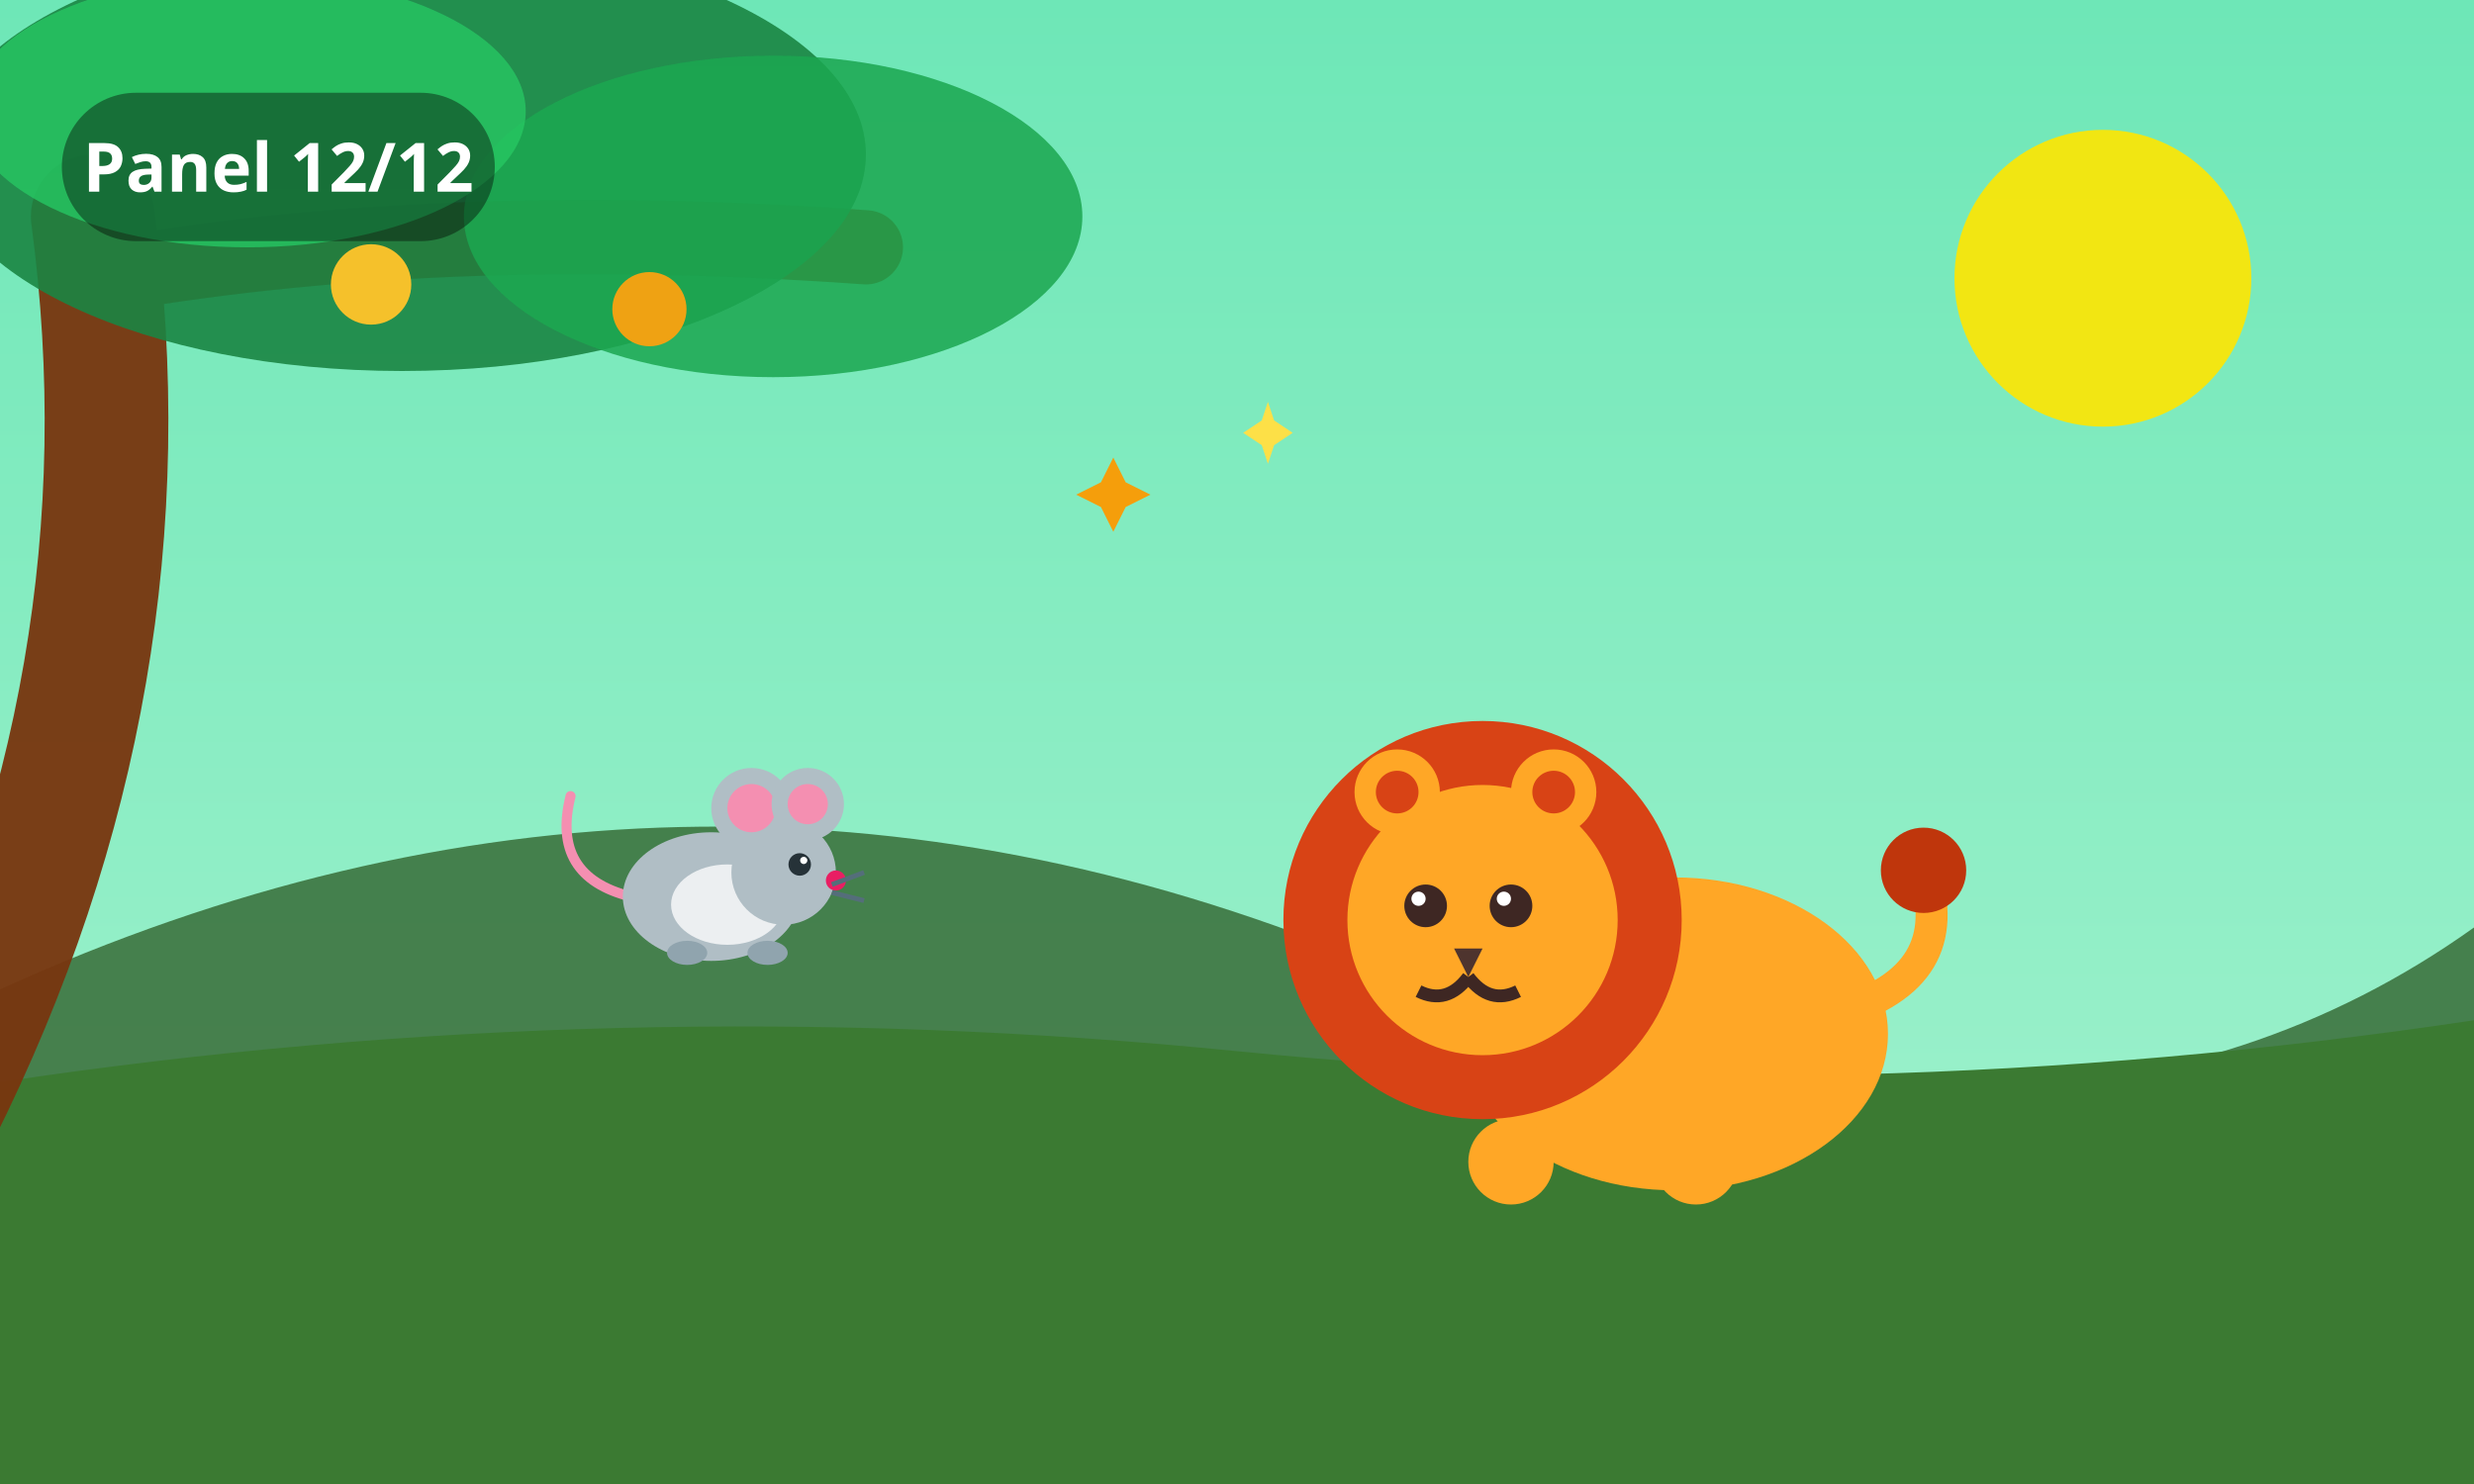
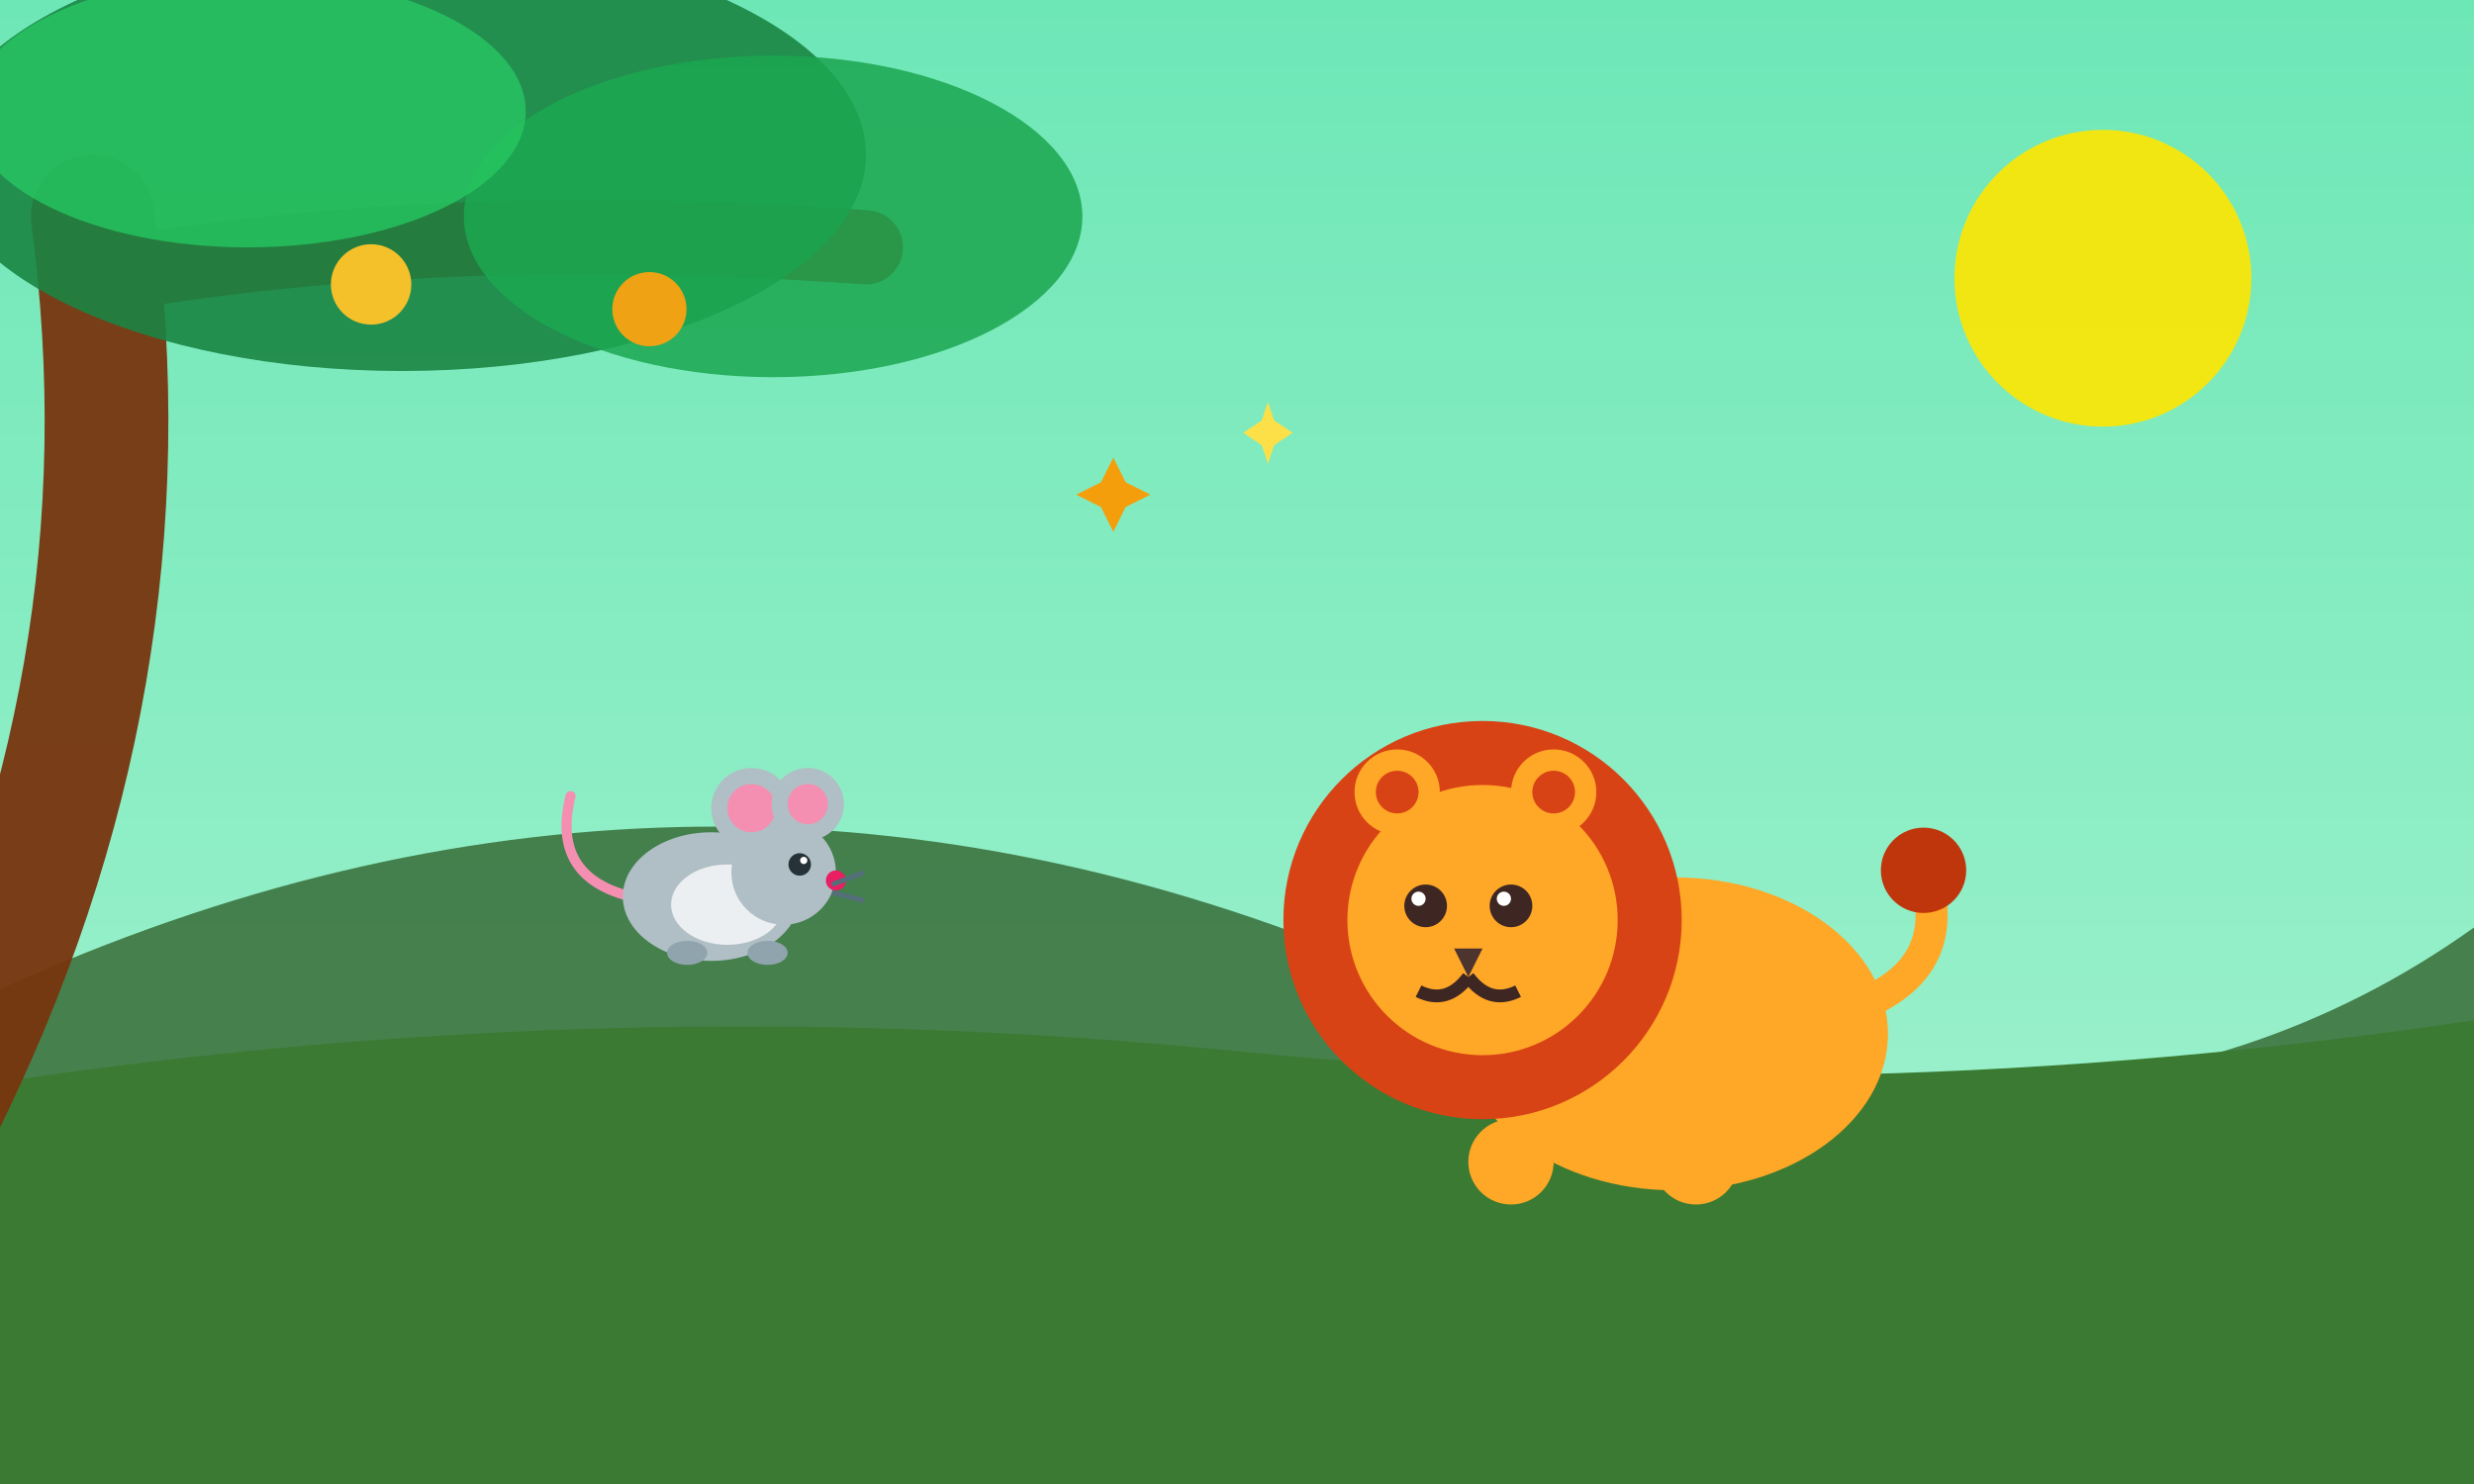
<svg xmlns="http://www.w3.org/2000/svg" viewBox="0 0 400 240" class="story-svg-canvas">
  <defs>
    <linearGradient id="skyGrad_11" x1="0%" y1="0%" x2="0%" y2="100%">
      <stop offset="0%" stop-color="#6ee7b7" />
      <stop offset="100%" stop-color="#a7f3d0" />
    </linearGradient>
  </defs>
  <rect width="400" height="240" fill="url(#skyGrad_11)" />
  <circle cx="340" cy="45" r="24" fill="#FFE600" opacity="0.9" />
  <path d="M 0 160 Q 110 110 220 155 T 400 150 L 400 240 L 0 240 Z" fill="#2B5B24" opacity="0.75" />
  <path d="M 0 175 Q 100 160 200 170 T 400 165 L 400 240 L 0 240 Z" fill="#3B7A32" />
  <g opacity="0.95">
    <path d="M-10 180 Q25 110 15 35" stroke="#78350F" stroke-width="20" fill="none" stroke-linecap="round" />
    <path d="M15 45 Q70 35 140 40" stroke="#78350F" stroke-width="12" fill="none" stroke-linecap="round" />
    <ellipse cx="65" cy="25" rx="75" ry="35" fill="#15803D" opacity="0.9" />
    <ellipse cx="125" cy="35" rx="50" ry="26" fill="#16A34A" opacity="0.85" />
    <ellipse cx="40" cy="18" rx="45" ry="22" fill="#22C55E" opacity="0.8" />
    <circle cx="60" cy="46" r="6.5" fill="#FBBF24" />
    <circle cx="105" cy="50" r="6" fill="#F59E0B" />
  </g>
  <g transform="translate(180, 80)">
    <path d="M0 -6 L2 -2 L6 0 L2 2 L0 6 L-2 2 L-6 0 L-2 -2 Z" fill="#F59E0B" />
    <path d="M25 -15 L26 -12 L29 -10 L26 -8 L25 -5 L24 -8 L21 -10 L24 -12 Z" fill="#FDE047" />
  </g>
  <g class="anim-character">
    <g transform="translate(115, 145) scale(0.65, 0.65) translate(-50, -50)">
      <path d="M30 50 Q10 45 15 25" stroke="#F48FB1" stroke-width="2.5" fill="none" stroke-linecap="round" />
      <ellipse cx="50" cy="50" rx="22" ry="16" fill="#B0BEC5" />
      <ellipse cx="54" cy="52" rx="14" ry="10" fill="#ECEFF1" />
      <circle cx="68" cy="44" r="13" fill="#B0BEC5" />
      <circle cx="60" cy="28" r="10" fill="#B0BEC5" />
      <circle cx="60" cy="28" r="6" fill="#F48FB1" />
      <circle cx="74" cy="27" r="9" fill="#B0BEC5" />
      <circle cx="74" cy="27" r="5" fill="#F48FB1" />
      <circle cx="72" cy="42" r="2.8" fill="#263238" />
      <circle cx="73" cy="41" r="0.9" fill="#FFFFFF" />
      <circle cx="81" cy="46" r="2.5" fill="#E91E63" />
      <path d="M80 47 L88 44 M80 49 L88 51" stroke="#546E7A" stroke-width="1.2" />
      <ellipse cx="44" cy="64" rx="5" ry="3" fill="#90A4AE" />
      <ellipse cx="64" cy="64" rx="5" ry="3" fill="#90A4AE" />
    </g>
  </g>
  <g class="anim-character">
    <g transform="translate(265, 158) scale(-1.15, 1.15) translate(-50, -50)">
      <path d="M22 55 Q5 50 10 35" stroke="#FFA726" stroke-width="4.5" fill="none" stroke-linecap="round" />
      <circle cx="10" cy="35" r="6" fill="#BF360C" />
      <ellipse cx="45" cy="58" rx="30" ry="22" fill="#FFA726" />
      <circle cx="72" cy="42" r="28" fill="#D84315" />
      <circle cx="72" cy="42" r="19" fill="#FFA726" />
      <circle cx="62" cy="24" r="6" fill="#FFA726" />
      <circle cx="62" cy="24" r="3" fill="#D84315" />
      <circle cx="84" cy="24" r="6" fill="#FFA726" />
      <circle cx="84" cy="24" r="3" fill="#D84315" />
      <circle cx="68" cy="40" r="3" fill="#3E2723" />
      <circle cx="69" cy="39" r="1" fill="#FFFFFF" />
      <circle cx="80" cy="40" r="3" fill="#3E2723" />
      <circle cx="81" cy="39" r="1" fill="#FFFFFF" />
      <polygon points="72,46 76,46 74,50" fill="#4E342E" />
      <path d="M74 50 Q71 54 67 52 M74 50 Q77 54 81 52" stroke="#3E2723" stroke-width="1.8" fill="none" />
      <circle cx="42" cy="76" r="6" fill="#FFA726" />
      <circle cx="68" cy="76" r="6" fill="#FFA726" />
    </g>
  </g>
-   <g transform="translate(10, 15)">
-     <rect width="70" height="24" rx="12" fill="rgba(0,0,0,0.4)" />
-     <text x="35" y="16" fill="#FFFFFF" font-family="'Nunito', sans-serif" font-size="11" font-weight="700" text-anchor="middle">
-             Panel 12/12
-           </text>
-   </g>
</svg>
